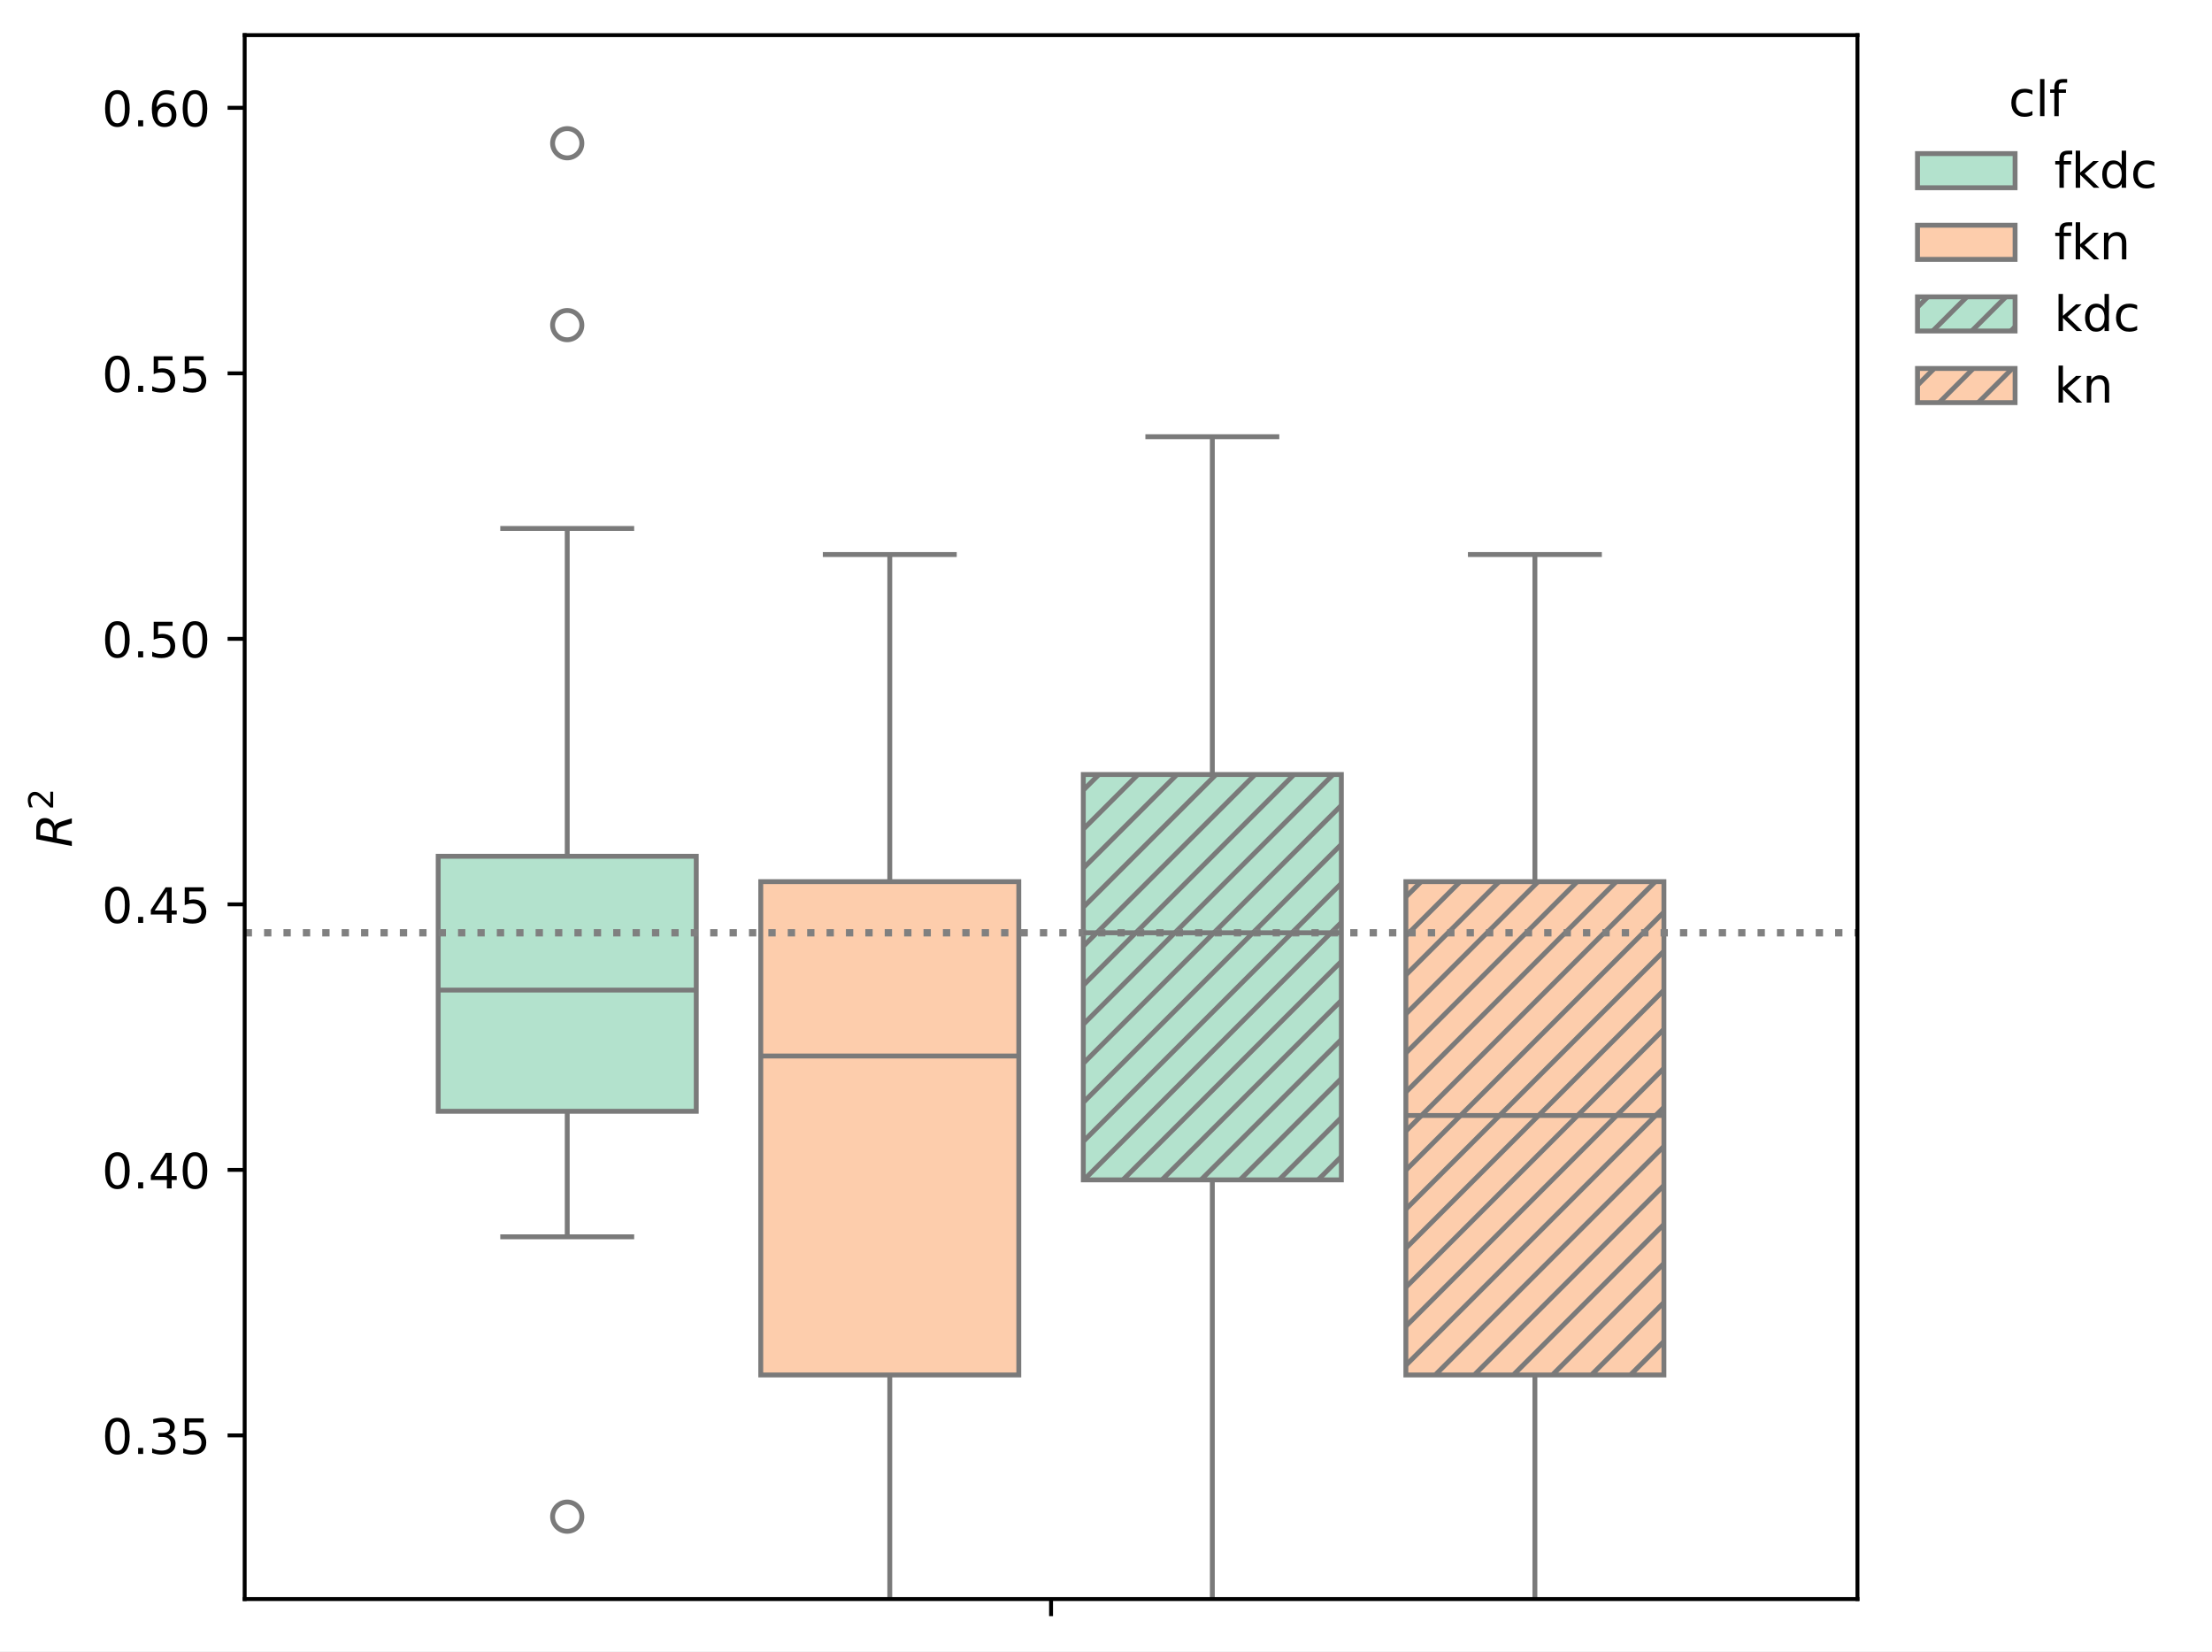
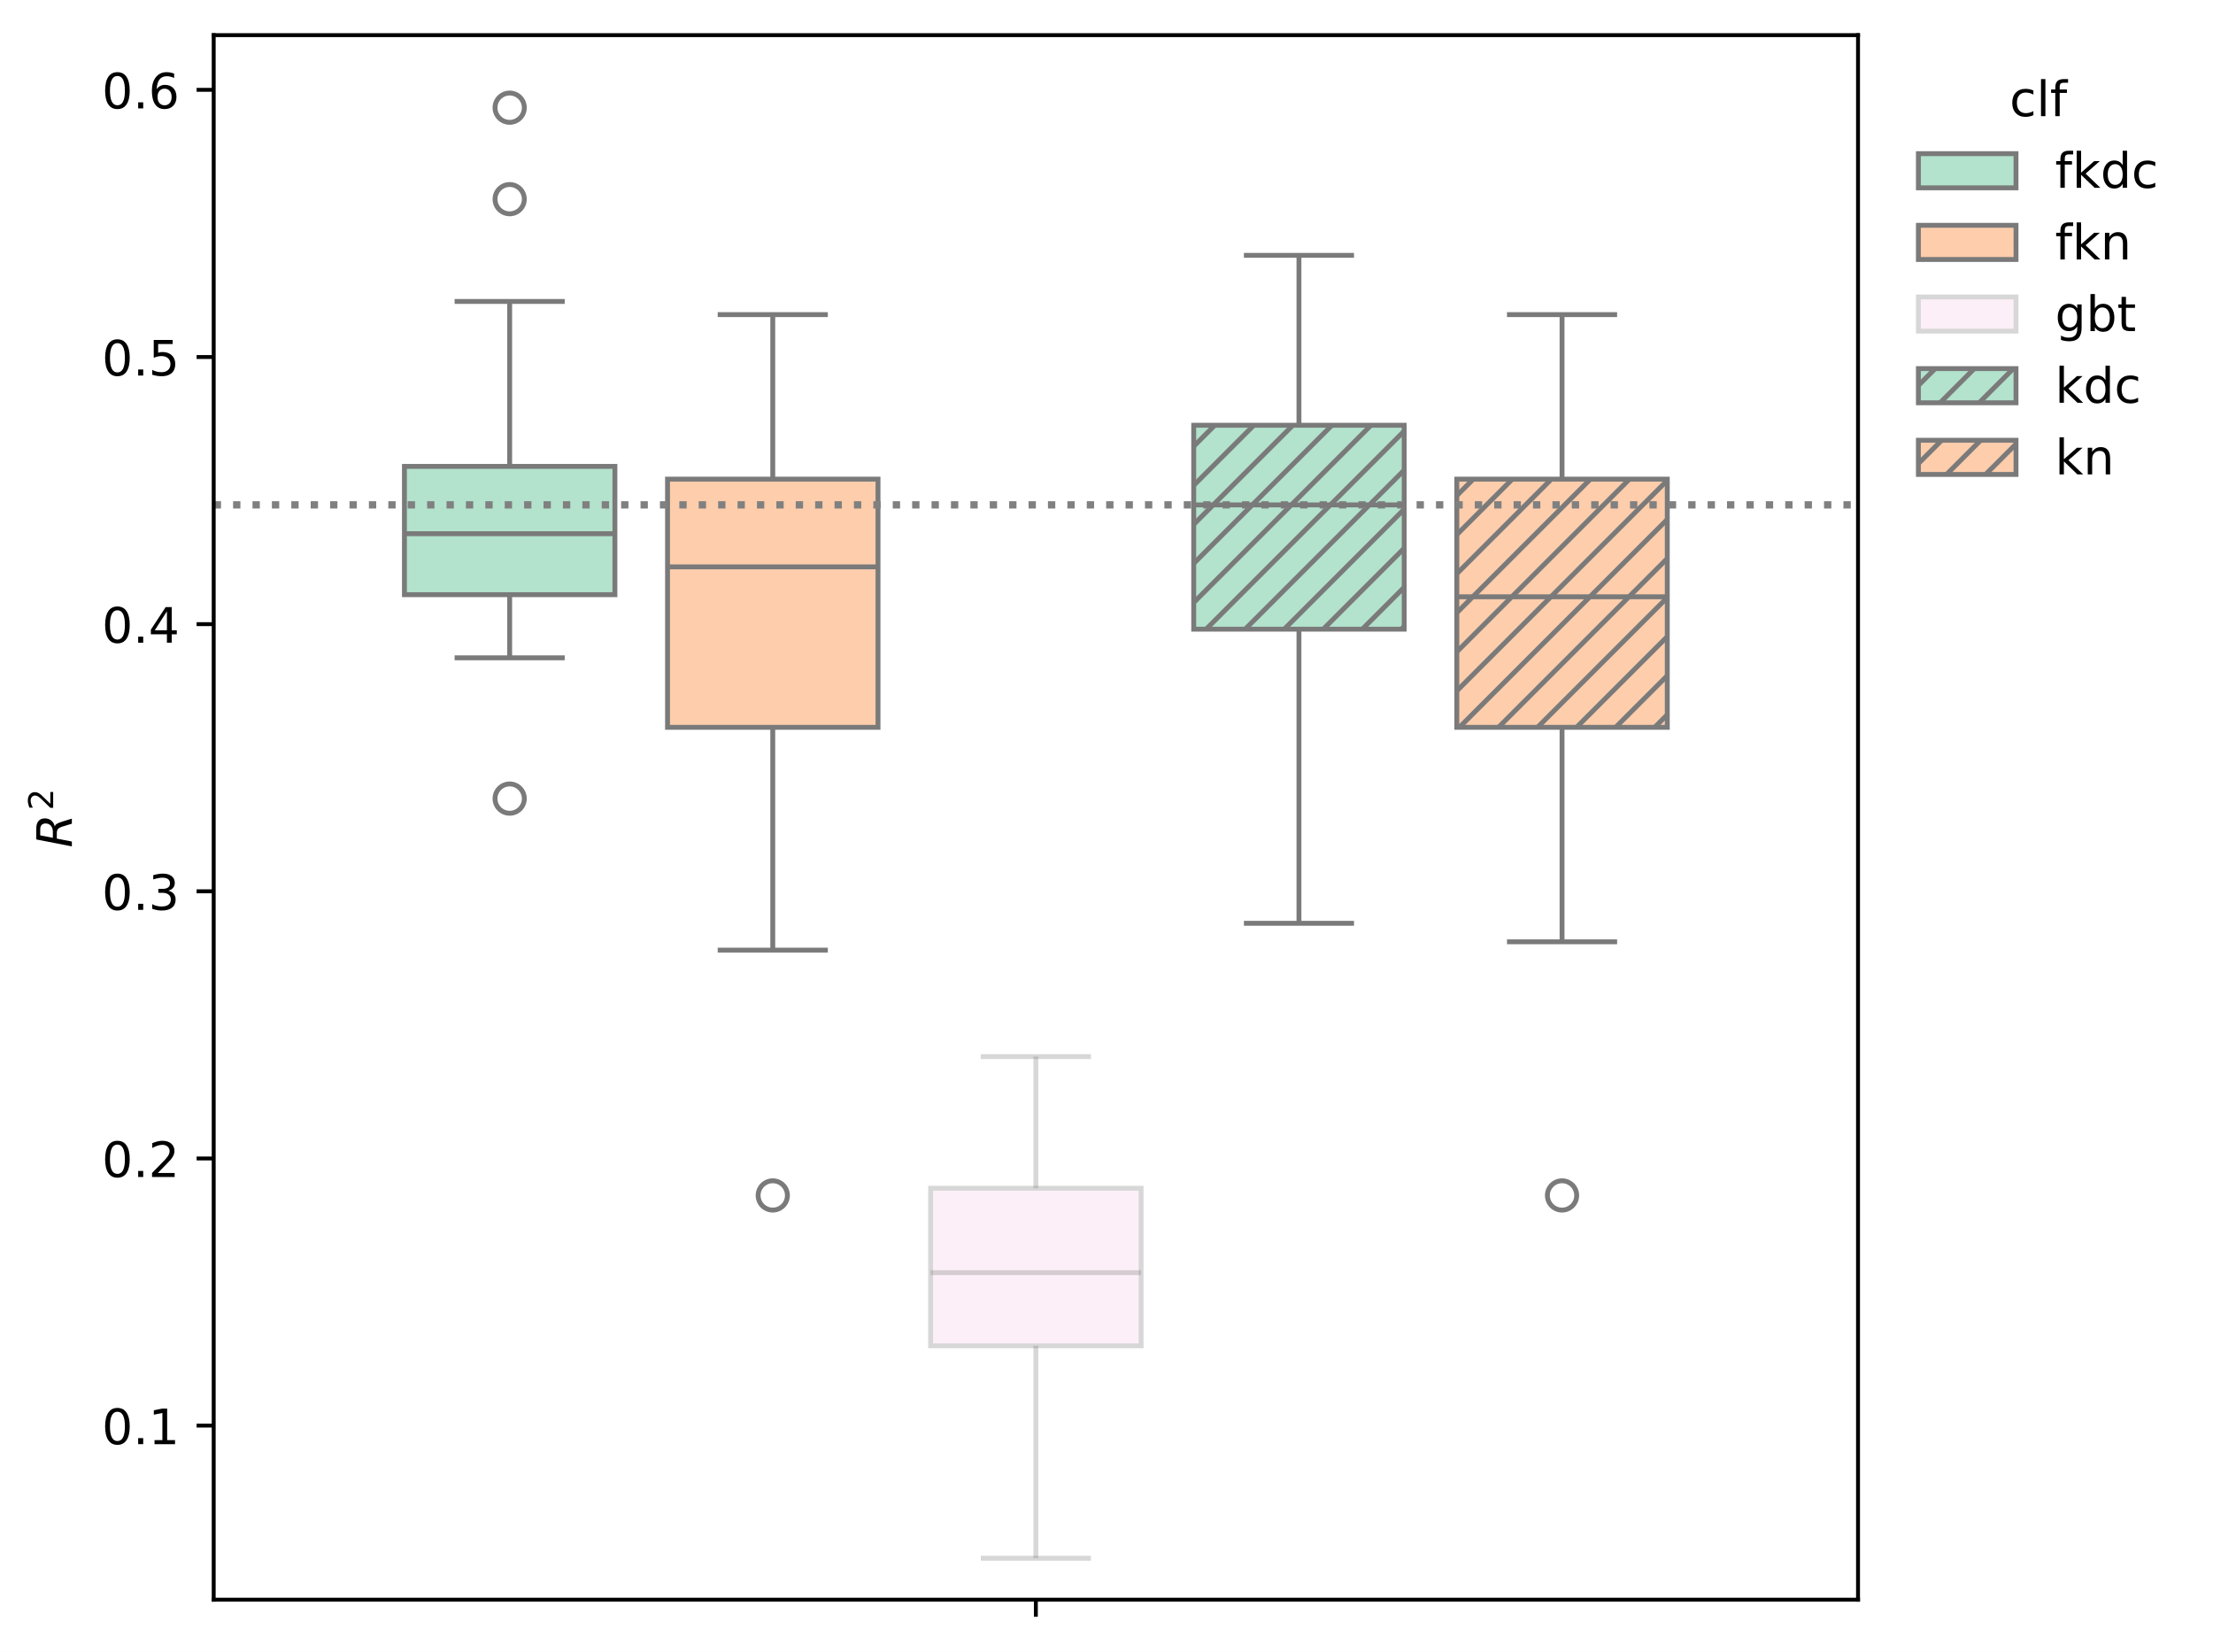
- <svg xmlns="http://www.w3.org/2000/svg" xmlns:xlink="http://www.w3.org/1999/xlink" width="453.334pt" height="338.4pt" viewBox="0 0 453.334 338.4" version="1.1">
+ <svg xmlns="http://www.w3.org/2000/svg" xmlns:xlink="http://www.w3.org/1999/xlink" width="453.398pt" height="338.4pt" viewBox="0 0 453.398 338.4" version="1.1">
  <defs>
    <style type="text/css">*{stroke-linejoin: round; stroke-linecap: butt}</style>
  </defs>
  <g id="figure_1">
    <g id="patch_1">
-       <path d="M 0 338.4  L 453.334 338.4  L 453.334 0  L 0 0  z " style="fill: #ffffff" />
+       <path d="M 0 338.4  L 453.398 338.4  L 453.398 0  L 0 0  z " style="fill: #ffffff" />
    </g>
    <g id="axes_1">
      <g id="patch_2">
-         <path d="M 50.144 327.7  L 380.671 327.7  L 380.671 7.2  L 50.144 7.2  z " style="fill: #ffffff" />
+         <path d="M 43.781 327.7  L 380.671 327.7  L 380.671 7.2  L 43.781 7.2  z " style="fill: #ffffff" />
      </g>
      <g id="patch_3">
-         <path d="M 215.407 675.057  L 215.407 675.057  L 215.407 675.057  L 215.407 675.057  z " clip-path="url(#p72f1cc561e)" style="fill: #b3e2cd; stroke: #7a7a7a; stroke-linejoin: miter" />
+         <path d="M 212.226 346.767  L 212.226 346.767  L 212.226 346.767  L 212.226 346.767  z " clip-path="url(#pb12004e272)" style="fill: #b3e2cd; stroke: #7a7a7a; stroke-linejoin: miter" />
      </g>
      <g id="patch_4">
-         <path d="M 215.407 675.057  L 215.407 675.057  L 215.407 675.057  L 215.407 675.057  z " clip-path="url(#p72f1cc561e)" style="fill: #fdcdac; stroke: #7a7a7a; stroke-linejoin: miter" />
+         <path d="M 212.226 346.767  L 212.226 346.767  L 212.226 346.767  L 212.226 346.767  z " clip-path="url(#pb12004e272)" style="fill: #fdcdac; stroke: #7a7a7a; stroke-linejoin: miter" />
      </g>
      <g id="patch_5">
-         <path d="M 215.407 675.057  L 215.407 675.057  L 215.407 675.057  L 215.407 675.057  z " clip-path="url(#p72f1cc561e)" style="fill: #b3e2cd; stroke: #7a7a7a; stroke-linejoin: miter" />
+         <path d="M 212.226 346.767  L 212.226 346.767  L 212.226 346.767  L 212.226 346.767  z " clip-path="url(#pb12004e272)" style="fill: #f4cae4; stroke: #7a7a7a; stroke-linejoin: miter" />
      </g>
      <g id="patch_6">
-         <path d="M 215.407 675.057  L 215.407 675.057  L 215.407 675.057  L 215.407 675.057  z " clip-path="url(#p72f1cc561e)" style="fill: #fdcdac; stroke: #7a7a7a; stroke-linejoin: miter" />
+         <path d="M 212.226 346.767  L 212.226 346.767  L 212.226 346.767  L 212.226 346.767  z " clip-path="url(#pb12004e272)" style="fill: #b3e2cd; stroke: #7a7a7a; stroke-linejoin: miter" />
+       </g>
+       <g id="patch_7">
+         <path d="M 212.226 346.767  L 212.226 346.767  L 212.226 346.767  L 212.226 346.767  z " clip-path="url(#pb12004e272)" style="fill: #fdcdac; stroke: #7a7a7a; stroke-linejoin: miter" />
      </g>
      <g id="matplotlib.axis_1">
        <g id="xtick_1">
          <g id="line2d_1">
            <defs>
              <path id="m38f3b05bbe" d="M 0 0  L 0 3.5  " style="stroke: #000000; stroke-width: 0.8" />
            </defs>
            <g>
-               <use xlink:href="#m38f3b05bbe" x="215.407" y="327.7" style="stroke: #000000; stroke-width: 0.8" />
+               <use xlink:href="#m38f3b05bbe" x="212.226" y="327.7" style="stroke: #000000; stroke-width: 0.8" />
            </g>
          </g>
        </g>
      </g>
      <g id="matplotlib.axis_2">
        <g id="ytick_1">
          <g id="line2d_2">
            <defs>
              <path id="mbd2f377c6c" d="M 0 0  L -3.5 0  " style="stroke: #000000; stroke-width: 0.8" />
            </defs>
            <g>
-               <use xlink:href="#mbd2f377c6c" x="50.144" y="294.162" style="stroke: #000000; stroke-width: 0.8" />
+               <use xlink:href="#mbd2f377c6c" x="43.781" y="292.04" style="stroke: #000000; stroke-width: 0.8" />
            </g>
          </g>
          <g id="text_1">
-             <g transform="translate(20.87813 297.9612) scale(0.1 -0.1)">
+             <g transform="translate(20.87813 295.8397) scale(0.1 -0.1)">
              <defs>
                <path id="DejaVuSans-30" d="M 2034 4250  Q 1547 4250 1301 3770  Q 1056 3291 1056 2328  Q 1056 1369 1301 889  Q 1547 409 2034 409  Q 2525 409 2770 889  Q 3016 1369 3016 2328  Q 3016 3291 2770 3770  Q 2525 4250 2034 4250  z M 2034 4750  Q 2819 4750 3233 4129  Q 3647 3509 3647 2328  Q 3647 1150 3233 529  Q 2819 -91 2034 -91  Q 1250 -91 836 529  Q 422 1150 422 2328  Q 422 3509 836 4129  Q 1250 4750 2034 4750  z " transform="scale(0.015625)" />
                <path id="DejaVuSans-2e" d="M 684 794  L 1344 794  L 1344 0  L 684 0  L 684 794  z " transform="scale(0.015625)" />
-                 <path id="DejaVuSans-33" d="M 2597 2516  Q 3050 2419 3304 2112  Q 3559 1806 3559 1356  Q 3559 666 3084 287  Q 2609 -91 1734 -91  Q 1441 -91 1130 -33  Q 819 25 488 141  L 488 750  Q 750 597 1062 519  Q 1375 441 1716 441  Q 2309 441 2620 675  Q 2931 909 2931 1356  Q 2931 1769 2642 2001  Q 2353 2234 1838 2234  L 1294 2234  L 1294 2753  L 1863 2753  Q 2328 2753 2575 2939  Q 2822 3125 2822 3475  Q 2822 3834 2567 4026  Q 2313 4219 1838 4219  Q 1578 4219 1281 4162  Q 984 4106 628 3988  L 628 4550  Q 988 4650 1302 4700  Q 1616 4750 1894 4750  Q 2613 4750 3031 4423  Q 3450 4097 3450 3541  Q 3450 3153 3228 2886  Q 3006 2619 2597 2516  z " transform="scale(0.015625)" />
-                 <path id="DejaVuSans-35" d="M 691 4666  L 3169 4666  L 3169 4134  L 1269 4134  L 1269 2991  Q 1406 3038 1543 3061  Q 1681 3084 1819 3084  Q 2600 3084 3056 2656  Q 3513 2228 3513 1497  Q 3513 744 3044 326  Q 2575 -91 1722 -91  Q 1428 -91 1123 -41  Q 819 9 494 109  L 494 744  Q 775 591 1075 516  Q 1375 441 1709 441  Q 2250 441 2565 725  Q 2881 1009 2881 1497  Q 2881 1984 2565 2268  Q 2250 2553 1709 2553  Q 1456 2553 1204 2497  Q 953 2441 691 2322  L 691 4666  z " transform="scale(0.015625)" />
-               </defs>
-               <use xlink:href="#DejaVuSans-30" />
-               <use xlink:href="#DejaVuSans-2e" transform="translate(63.62305 0)" />
-               <use xlink:href="#DejaVuSans-33" transform="translate(95.41016 0)" />
-               <use xlink:href="#DejaVuSans-35" transform="translate(159.0332 0)" />
+                 <path id="DejaVuSans-31" d="M 794 531  L 1825 531  L 1825 4091  L 703 3866  L 703 4441  L 1819 4666  L 2450 4666  L 2450 531  L 3481 531  L 3481 0  L 794 0  L 794 531  z " transform="scale(0.015625)" />
+               </defs>
+               <use xlink:href="#DejaVuSans-30" />
+               <use xlink:href="#DejaVuSans-2e" transform="translate(63.62305 0)" />
+               <use xlink:href="#DejaVuSans-31" transform="translate(95.41016 0)" />
            </g>
          </g>
        </g>
        <g id="ytick_2">
          <g id="line2d_3">
            <g>
-               <use xlink:href="#mbd2f377c6c" x="50.144" y="239.748" style="stroke: #000000; stroke-width: 0.8" />
+               <use xlink:href="#mbd2f377c6c" x="43.781" y="237.314" style="stroke: #000000; stroke-width: 0.8" />
            </g>
          </g>
          <g id="text_2">
-             <g transform="translate(20.87813 243.5476) scale(0.1 -0.1)">
-               <defs>
-                 <path id="DejaVuSans-34" d="M 2419 4116  L 825 1625  L 2419 1625  L 2419 4116  z M 2253 4666  L 3047 4666  L 3047 1625  L 3713 1625  L 3713 1100  L 3047 1100  L 3047 0  L 2419 0  L 2419 1100  L 313 1100  L 313 1709  L 2253 4666  z " transform="scale(0.015625)" />
-               </defs>
-               <use xlink:href="#DejaVuSans-30" />
-               <use xlink:href="#DejaVuSans-2e" transform="translate(63.62305 0)" />
-               <use xlink:href="#DejaVuSans-34" transform="translate(95.41016 0)" />
-               <use xlink:href="#DejaVuSans-30" transform="translate(159.0332 0)" />
+             <g transform="translate(20.87813 241.1128) scale(0.1 -0.1)">
+               <defs>
+                 <path id="DejaVuSans-32" d="M 1228 531  L 3431 531  L 3431 0  L 469 0  L 469 531  Q 828 903 1448 1529  Q 2069 2156 2228 2338  Q 2531 2678 2651 2914  Q 2772 3150 2772 3378  Q 2772 3750 2511 3984  Q 2250 4219 1831 4219  Q 1534 4219 1204 4116  Q 875 4013 500 3803  L 500 4441  Q 881 4594 1212 4672  Q 1544 4750 1819 4750  Q 2544 4750 2975 4387  Q 3406 4025 3406 3419  Q 3406 3131 3298 2873  Q 3191 2616 2906 2266  Q 2828 2175 2409 1742  Q 1991 1309 1228 531  z " transform="scale(0.015625)" />
+               </defs>
+               <use xlink:href="#DejaVuSans-30" />
+               <use xlink:href="#DejaVuSans-2e" transform="translate(63.62305 0)" />
+               <use xlink:href="#DejaVuSans-32" transform="translate(95.41016 0)" />
            </g>
          </g>
        </g>
        <g id="ytick_3">
          <g id="line2d_4">
            <g>
-               <use xlink:href="#mbd2f377c6c" x="50.144" y="185.335" style="stroke: #000000; stroke-width: 0.8" />
+               <use xlink:href="#mbd2f377c6c" x="43.781" y="182.587" style="stroke: #000000; stroke-width: 0.8" />
            </g>
          </g>
          <g id="text_3">
-             <g transform="translate(20.87813 189.1341) scale(0.1 -0.1)">
-               <use xlink:href="#DejaVuSans-30" />
-               <use xlink:href="#DejaVuSans-2e" transform="translate(63.62305 0)" />
-               <use xlink:href="#DejaVuSans-34" transform="translate(95.41016 0)" />
-               <use xlink:href="#DejaVuSans-35" transform="translate(159.0332 0)" />
+             <g transform="translate(20.87813 186.3859) scale(0.1 -0.1)">
+               <defs>
+                 <path id="DejaVuSans-33" d="M 2597 2516  Q 3050 2419 3304 2112  Q 3559 1806 3559 1356  Q 3559 666 3084 287  Q 2609 -91 1734 -91  Q 1441 -91 1130 -33  Q 819 25 488 141  L 488 750  Q 750 597 1062 519  Q 1375 441 1716 441  Q 2309 441 2620 675  Q 2931 909 2931 1356  Q 2931 1769 2642 2001  Q 2353 2234 1838 2234  L 1294 2234  L 1294 2753  L 1863 2753  Q 2328 2753 2575 2939  Q 2822 3125 2822 3475  Q 2822 3834 2567 4026  Q 2313 4219 1838 4219  Q 1578 4219 1281 4162  Q 984 4106 628 3988  L 628 4550  Q 988 4650 1302 4700  Q 1616 4750 1894 4750  Q 2613 4750 3031 4423  Q 3450 4097 3450 3541  Q 3450 3153 3228 2886  Q 3006 2619 2597 2516  z " transform="scale(0.015625)" />
+               </defs>
+               <use xlink:href="#DejaVuSans-30" />
+               <use xlink:href="#DejaVuSans-2e" transform="translate(63.62305 0)" />
+               <use xlink:href="#DejaVuSans-33" transform="translate(95.41016 0)" />
            </g>
          </g>
        </g>
        <g id="ytick_4">
          <g id="line2d_5">
            <g>
-               <use xlink:href="#mbd2f377c6c" x="50.144" y="130.921" style="stroke: #000000; stroke-width: 0.8" />
+               <use xlink:href="#mbd2f377c6c" x="43.781" y="127.86" style="stroke: #000000; stroke-width: 0.8" />
            </g>
          </g>
          <g id="text_4">
-             <g transform="translate(20.87813 134.7205) scale(0.1 -0.1)">
-               <use xlink:href="#DejaVuSans-30" />
-               <use xlink:href="#DejaVuSans-2e" transform="translate(63.62305 0)" />
-               <use xlink:href="#DejaVuSans-35" transform="translate(95.41016 0)" />
-               <use xlink:href="#DejaVuSans-30" transform="translate(159.0332 0)" />
+             <g transform="translate(20.87813 131.659) scale(0.1 -0.1)">
+               <defs>
+                 <path id="DejaVuSans-34" d="M 2419 4116  L 825 1625  L 2419 1625  L 2419 4116  z M 2253 4666  L 3047 4666  L 3047 1625  L 3713 1625  L 3713 1100  L 3047 1100  L 3047 0  L 2419 0  L 2419 1100  L 313 1100  L 313 1709  L 2253 4666  z " transform="scale(0.015625)" />
+               </defs>
+               <use xlink:href="#DejaVuSans-30" />
+               <use xlink:href="#DejaVuSans-2e" transform="translate(63.62305 0)" />
+               <use xlink:href="#DejaVuSans-34" transform="translate(95.41016 0)" />
            </g>
          </g>
        </g>
        <g id="ytick_5">
          <g id="line2d_6">
            <g>
-               <use xlink:href="#mbd2f377c6c" x="50.144" y="76.508" style="stroke: #000000; stroke-width: 0.8" />
+               <use xlink:href="#mbd2f377c6c" x="43.781" y="73.133" style="stroke: #000000; stroke-width: 0.8" />
            </g>
          </g>
          <g id="text_5">
-             <g transform="translate(20.87813 80.30688) scale(0.1 -0.1)">
+             <g transform="translate(20.87813 76.93203) scale(0.1 -0.1)">
+               <defs>
+                 <path id="DejaVuSans-35" d="M 691 4666  L 3169 4666  L 3169 4134  L 1269 4134  L 1269 2991  Q 1406 3038 1543 3061  Q 1681 3084 1819 3084  Q 2600 3084 3056 2656  Q 3513 2228 3513 1497  Q 3513 744 3044 326  Q 2575 -91 1722 -91  Q 1428 -91 1123 -41  Q 819 9 494 109  L 494 744  Q 775 591 1075 516  Q 1375 441 1709 441  Q 2250 441 2565 725  Q 2881 1009 2881 1497  Q 2881 1984 2565 2268  Q 2250 2553 1709 2553  Q 1456 2553 1204 2497  Q 953 2441 691 2322  L 691 4666  z " transform="scale(0.015625)" />
+               </defs>
              <use xlink:href="#DejaVuSans-30" />
              <use xlink:href="#DejaVuSans-2e" transform="translate(63.62305 0)" />
              <use xlink:href="#DejaVuSans-35" transform="translate(95.41016 0)" />
-               <use xlink:href="#DejaVuSans-35" transform="translate(159.0332 0)" />
            </g>
          </g>
        </g>
        <g id="ytick_6">
          <g id="line2d_7">
            <g>
-               <use xlink:href="#mbd2f377c6c" x="50.144" y="22.094" style="stroke: #000000; stroke-width: 0.8" />
+               <use xlink:href="#mbd2f377c6c" x="43.781" y="18.406" style="stroke: #000000; stroke-width: 0.8" />
            </g>
          </g>
          <g id="text_6">
-             <g transform="translate(20.87813 25.89329) scale(0.1 -0.1)">
+             <g transform="translate(20.87813 22.20511) scale(0.1 -0.1)">
              <defs>
                <path id="DejaVuSans-36" d="M 2113 2584  Q 1688 2584 1439 2293  Q 1191 2003 1191 1497  Q 1191 994 1439 701  Q 1688 409 2113 409  Q 2538 409 2786 701  Q 3034 994 3034 1497  Q 3034 2003 2786 2293  Q 2538 2584 2113 2584  z M 3366 4563  L 3366 3988  Q 3128 4100 2886 4159  Q 2644 4219 2406 4219  Q 1781 4219 1451 3797  Q 1122 3375 1075 2522  Q 1259 2794 1537 2939  Q 1816 3084 2150 3084  Q 2853 3084 3261 2657  Q 3669 2231 3669 1497  Q 3669 778 3244 343  Q 2819 -91 2113 -91  Q 1303 -91 875 529  Q 447 1150 447 2328  Q 447 3434 972 4092  Q 1497 4750 2381 4750  Q 2619 4750 2861 4703  Q 3103 4656 3366 4563  z " transform="scale(0.015625)" />
              </defs>
              <use xlink:href="#DejaVuSans-30" />
              <use xlink:href="#DejaVuSans-2e" transform="translate(63.62305 0)" />
              <use xlink:href="#DejaVuSans-36" transform="translate(95.41016 0)" />
-               <use xlink:href="#DejaVuSans-30" transform="translate(159.0332 0)" />
            </g>
          </g>
        </g>
        <g id="text_7">
          <g transform="translate(14.79844 173.65) rotate(-90) scale(0.1 -0.1)">
            <defs>
              <path id="DejaVuSans-Oblique-52" d="M 1613 4147  L 1294 2491  L 2106 2491  Q 2584 2491 2879 2755  Q 3175 3019 3175 3444  Q 3175 3784 2976 3965  Q 2778 4147 2406 4147  L 1613 4147  z M 2772 2241  Q 2972 2194 3105 2009  Q 3238 1825 3413 1275  L 3809 0  L 3144 0  L 2778 1197  Q 2638 1659 2453 1815  Q 2269 1972 1888 1972  L 1191 1972  L 806 0  L 172 0  L 1081 4666  L 2503 4666  Q 3150 4666 3495 4373  Q 3841 4081 3841 3531  Q 3841 3044 3547 2687  Q 3253 2331 2772 2241  z " transform="scale(0.015625)" />
-               <path id="DejaVuSans-32" d="M 1228 531  L 3431 531  L 3431 0  L 469 0  L 469 531  Q 828 903 1448 1529  Q 2069 2156 2228 2338  Q 2531 2678 2651 2914  Q 2772 3150 2772 3378  Q 2772 3750 2511 3984  Q 2250 4219 1831 4219  Q 1534 4219 1204 4116  Q 875 4013 500 3803  L 500 4441  Q 881 4594 1212 4672  Q 1544 4750 1819 4750  Q 2544 4750 2975 4387  Q 3406 4025 3406 3419  Q 3406 3131 3298 2873  Q 3191 2616 2906 2266  Q 2828 2175 2409 1742  Q 1991 1309 1228 531  z " transform="scale(0.015625)" />
            </defs>
            <use xlink:href="#DejaVuSans-Oblique-52" transform="translate(0 0.765625)" />
            <use xlink:href="#DejaVuSans-32" transform="translate(76.49919 39.04688) scale(0.7)" />
          </g>
        </g>
      </g>
-       <g id="patch_7">
-         <path d="M 89.807 227.741  L 142.691 227.741  L 142.691 175.479  L 89.807 175.479  L 89.807 227.741  z " clip-path="url(#p72f1cc561e)" style="fill: #b3e2cd; stroke: #7a7a7a; stroke-linejoin: miter" />
+       <g id="patch_8">
+         <path d="M 82.86 121.822  L 125.982 121.822  L 125.982 95.54  L 82.86 95.54  L 82.86 121.822  z " clip-path="url(#pb12004e272)" style="fill: #b3e2cd; stroke: #7a7a7a; stroke-linejoin: miter" />
      </g>
      <g id="line2d_8">
-         <path d="M 116.249 227.741  L 116.249 253.458  " clip-path="url(#p72f1cc561e)" style="fill: none; stroke: #7a7a7a" />
+         <path d="M 104.421 121.822  L 104.421 134.754  " clip-path="url(#pb12004e272)" style="fill: none; stroke: #7a7a7a" />
      </g>
      <g id="line2d_9">
-         <path d="M 116.249 175.479  L 116.249 108.298  " clip-path="url(#p72f1cc561e)" style="fill: none; stroke: #7a7a7a" />
+         <path d="M 104.421 95.54  L 104.421 61.756  " clip-path="url(#pb12004e272)" style="fill: none; stroke: #7a7a7a" />
      </g>
      <g id="line2d_10">
-         <path d="M 103.028 253.458  L 129.47 253.458  " clip-path="url(#p72f1cc561e)" style="fill: none; stroke: #7a7a7a; stroke-linecap: square" />
+         <path d="M 93.641 134.754  L 115.202 134.754  " clip-path="url(#pb12004e272)" style="fill: none; stroke: #7a7a7a; stroke-linecap: square" />
      </g>
      <g id="line2d_11">
-         <path d="M 103.028 108.298  L 129.47 108.298  " clip-path="url(#p72f1cc561e)" style="fill: none; stroke: #7a7a7a; stroke-linecap: square" />
+         <path d="M 93.641 61.756  L 115.202 61.756  " clip-path="url(#pb12004e272)" style="fill: none; stroke: #7a7a7a; stroke-linecap: square" />
      </g>
      <g id="line2d_12">
        <defs>
          <path id="mf2d42e0765" d="M 0 3  C 0.796 3 1.559 2.684 2.121 2.121  C 2.684 1.559 3 0.796 3 0  C 3 -0.796 2.684 -1.559 2.121 -2.121  C 1.559 -2.684 0.796 -3 0 -3  C -0.796 -3 -1.559 -2.684 -2.121 -2.121  C -2.684 -1.559 -3 -0.796 -3 0  C -3 0.796 -2.684 1.559 -2.121 2.121  C -1.559 2.684 -0.796 3 0 3  z " style="stroke: #7a7a7a" />
        </defs>
-         <g clip-path="url(#p72f1cc561e)">
-           <use xlink:href="#mf2d42e0765" x="116.249" y="310.813" style="fill-opacity: 0; stroke: #7a7a7a" />
-           <use xlink:href="#mf2d42e0765" x="116.249" y="29.355" style="fill-opacity: 0; stroke: #7a7a7a" />
-           <use xlink:href="#mf2d42e0765" x="116.249" y="66.627" style="fill-opacity: 0; stroke: #7a7a7a" />
-         </g>
-       </g>
-       <g id="patch_8">
-         <path d="M 155.912 281.775  L 208.797 281.775  L 208.797 180.68  L 155.912 180.68  L 155.912 281.775  z " clip-path="url(#p72f1cc561e)" style="fill: #fdcdac; stroke: #7a7a7a; stroke-linejoin: miter" />
+         <g clip-path="url(#pb12004e272)">
+           <use xlink:href="#mf2d42e0765" x="104.421" y="163.596" style="fill-opacity: 0; stroke: #7a7a7a" />
+           <use xlink:href="#mf2d42e0765" x="104.421" y="22.058" style="fill-opacity: 0; stroke: #7a7a7a" />
+           <use xlink:href="#mf2d42e0765" x="104.421" y="40.8" style="fill-opacity: 0; stroke: #7a7a7a" />
+         </g>
+       </g>
+       <g id="patch_9">
+         <path d="M 136.763 148.994  L 179.885 148.994  L 179.885 98.155  L 136.763 98.155  L 136.763 148.994  z " clip-path="url(#pb12004e272)" style="fill: #fdcdac; stroke: #7a7a7a; stroke-linejoin: miter" />
      </g>
      <g id="line2d_13">
-         <path d="M 182.355 281.775  L 182.355 339.4  " clip-path="url(#p72f1cc561e)" style="fill: none; stroke: #7a7a7a" />
+         <path d="M 158.324 148.994  L 158.324 194.636  " clip-path="url(#pb12004e272)" style="fill: none; stroke: #7a7a7a" />
      </g>
      <g id="line2d_14">
-         <path d="M 182.355 180.68  L 182.355 113.646  " clip-path="url(#p72f1cc561e)" style="fill: none; stroke: #7a7a7a" />
+         <path d="M 158.324 98.155  L 158.324 64.446  " clip-path="url(#pb12004e272)" style="fill: none; stroke: #7a7a7a" />
      </g>
      <g id="line2d_15">
-         <path clip-path="url(#p72f1cc561e)" style="fill: none; stroke: #7a7a7a; stroke-linecap: square" />
+         <path d="M 147.543 194.636  L 169.104 194.636  " clip-path="url(#pb12004e272)" style="fill: none; stroke: #7a7a7a; stroke-linecap: square" />
      </g>
      <g id="line2d_16">
-         <path d="M 169.134 113.646  L 195.576 113.646  " clip-path="url(#p72f1cc561e)" style="fill: none; stroke: #7a7a7a; stroke-linecap: square" />
+         <path d="M 147.543 64.446  L 169.104 64.446  " clip-path="url(#pb12004e272)" style="fill: none; stroke: #7a7a7a; stroke-linecap: square" />
      </g>
      <g id="line2d_17">
-         <g clip-path="url(#p72f1cc561e)">
-           <use xlink:href="#mf2d42e0765" x="182.355" y="472.465" style="fill-opacity: 0; stroke: #7a7a7a" />
-         </g>
-       </g>
-       <g id="patch_9">
-         <path d="M 222.018 241.794  L 274.902 241.794  L 274.902 158.724  L 222.018 158.724  L 222.018 241.794  z " clip-path="url(#p72f1cc561e)" style="fill: url(#h5c36d2b54f); stroke: #7a7a7a; stroke-linejoin: miter" />
+         <g clip-path="url(#pb12004e272)">
+           <use xlink:href="#mf2d42e0765" x="158.324" y="244.888" style="fill-opacity: 0; stroke: #7a7a7a" />
+         </g>
+       </g>
+       <g id="patch_10">
+         <path d="M 190.665 275.688  L 233.787 275.688  L 233.787 243.416  L 190.665 243.416  L 190.665 275.688  z " clip-path="url(#pb12004e272)" style="fill: #f4cae4; opacity: 0.3; stroke: #7a7a7a; stroke-linejoin: miter" />
      </g>
      <g id="line2d_18">
-         <path d="M 248.46 241.794  L 248.46 339.4  " clip-path="url(#p72f1cc561e)" style="fill: none; stroke: #7a7a7a" />
+         <path d="M 212.226 275.688  L 212.226 319.208  " clip-path="url(#pb12004e272)" style="fill: none; stroke: #7a7a7a; stroke-opacity: 0.3" />
      </g>
      <g id="line2d_19">
-         <path d="M 248.46 158.724  L 248.46 89.501  " clip-path="url(#p72f1cc561e)" style="fill: none; stroke: #7a7a7a" />
+         <path d="M 212.226 243.416  L 212.226 216.45  " clip-path="url(#pb12004e272)" style="fill: none; stroke: #7a7a7a; stroke-opacity: 0.3" />
      </g>
      <g id="line2d_20">
-         <path clip-path="url(#p72f1cc561e)" style="fill: none; stroke: #7a7a7a; stroke-linecap: square" />
+         <path d="M 201.446 319.208  L 223.007 319.208  " clip-path="url(#pb12004e272)" style="fill: none; stroke: #7a7a7a; stroke-opacity: 0.3; stroke-linecap: square" />
      </g>
      <g id="line2d_21">
-         <path d="M 235.239 89.501  L 261.681 89.501  " clip-path="url(#p72f1cc561e)" style="fill: none; stroke: #7a7a7a; stroke-linecap: square" />
+         <path d="M 201.446 216.45  L 223.007 216.45  " clip-path="url(#pb12004e272)" style="fill: none; stroke: #7a7a7a; stroke-opacity: 0.3; stroke-linecap: square" />
      </g>
      <g id="line2d_22" />
-       <g id="patch_10">
-         <path d="M 288.123 281.775  L 341.008 281.775  L 341.008 180.68  L 288.123 180.68  L 288.123 281.775  z " clip-path="url(#p72f1cc561e)" style="fill: url(#h0577782f04); stroke: #7a7a7a; stroke-linejoin: miter" />
+       <g id="patch_11">
+         <path d="M 244.568 128.888  L 287.689 128.888  L 287.689 87.114  L 244.568 87.114  L 244.568 128.888  z " clip-path="url(#pb12004e272)" style="fill: url(#h5c36d2b54f); stroke: #7a7a7a; stroke-linejoin: miter" />
      </g>
      <g id="line2d_23">
-         <path d="M 314.566 281.775  L 314.566 339.4  " clip-path="url(#p72f1cc561e)" style="fill: none; stroke: #7a7a7a" />
+         <path d="M 266.128 128.888  L 266.128 189.143  " clip-path="url(#pb12004e272)" style="fill: none; stroke: #7a7a7a" />
      </g>
      <g id="line2d_24">
-         <path d="M 314.566 180.68  L 314.566 113.646  " clip-path="url(#p72f1cc561e)" style="fill: none; stroke: #7a7a7a" />
+         <path d="M 266.128 87.114  L 266.128 52.303  " clip-path="url(#pb12004e272)" style="fill: none; stroke: #7a7a7a" />
      </g>
      <g id="line2d_25">
-         <path clip-path="url(#p72f1cc561e)" style="fill: none; stroke: #7a7a7a; stroke-linecap: square" />
+         <path d="M 255.348 189.143  L 276.909 189.143  " clip-path="url(#pb12004e272)" style="fill: none; stroke: #7a7a7a; stroke-linecap: square" />
      </g>
      <g id="line2d_26">
-         <path d="M 301.344 113.646  L 327.787 113.646  " clip-path="url(#p72f1cc561e)" style="fill: none; stroke: #7a7a7a; stroke-linecap: square" />
-       </g>
-       <g id="line2d_27">
-         <g clip-path="url(#p72f1cc561e)">
-           <use xlink:href="#mf2d42e0765" x="314.566" y="472.465" style="fill-opacity: 0; stroke: #7a7a7a" />
-         </g>
+         <path d="M 255.348 52.303  L 276.909 52.303  " clip-path="url(#pb12004e272)" style="fill: none; stroke: #7a7a7a; stroke-linecap: square" />
+       </g>
+       <g id="line2d_27" />
+       <g id="patch_12">
+         <path d="M 298.47 148.994  L 341.592 148.994  L 341.592 98.155  L 298.47 98.155  L 298.47 148.994  z " clip-path="url(#pb12004e272)" style="fill: url(#h0577782f04); stroke: #7a7a7a; stroke-linejoin: miter" />
      </g>
      <g id="line2d_28">
-         <path d="M 50.144 191.158  L 380.671 191.158  " clip-path="url(#p72f1cc561e)" style="fill: none; stroke-dasharray: 1.5,2.475; stroke-dashoffset: 0; stroke: #808080; stroke-width: 1.5" />
+         <path d="M 320.031 148.994  L 320.031 192.929  " clip-path="url(#pb12004e272)" style="fill: none; stroke: #7a7a7a" />
      </g>
      <g id="line2d_29">
-         <path d="M 89.807 202.901  L 142.691 202.901  " clip-path="url(#p72f1cc561e)" style="fill: none; stroke: #7a7a7a" />
+         <path d="M 320.031 98.155  L 320.031 64.446  " clip-path="url(#pb12004e272)" style="fill: none; stroke: #7a7a7a" />
      </g>
      <g id="line2d_30">
-         <path d="M 155.912 216.412  L 208.797 216.412  " clip-path="url(#p72f1cc561e)" style="fill: none; stroke: #7a7a7a" />
+         <path d="M 309.25 192.929  L 330.811 192.929  " clip-path="url(#pb12004e272)" style="fill: none; stroke: #7a7a7a; stroke-linecap: square" />
      </g>
      <g id="line2d_31">
-         <path d="M 222.018 191.158  L 274.902 191.158  " clip-path="url(#p72f1cc561e)" style="fill: none; stroke: #7a7a7a" />
+         <path d="M 309.25 64.446  L 330.811 64.446  " clip-path="url(#pb12004e272)" style="fill: none; stroke: #7a7a7a; stroke-linecap: square" />
      </g>
      <g id="line2d_32">
-         <path d="M 288.123 228.601  L 341.008 228.601  " clip-path="url(#p72f1cc561e)" style="fill: none; stroke: #7a7a7a" />
-       </g>
-       <g id="patch_11">
-         <path d="M 50.144 327.7  L 50.144 7.2  " style="fill: none; stroke: #000000; stroke-width: 0.8; stroke-linejoin: miter; stroke-linecap: square" />
-       </g>
-       <g id="patch_12">
+         <g clip-path="url(#pb12004e272)">
+           <use xlink:href="#mf2d42e0765" x="320.031" y="244.888" style="fill-opacity: 0; stroke: #7a7a7a" />
+         </g>
+       </g>
+       <g id="line2d_33">
+         <path d="M 43.781 103.425  L 380.671 103.425  " clip-path="url(#pb12004e272)" style="fill: none; stroke-dasharray: 1.5,2.475; stroke-dashoffset: 0; stroke: #808080; stroke-width: 1.5" />
+       </g>
+       <g id="line2d_34">
+         <path d="M 82.86 109.33  L 125.982 109.33  " clip-path="url(#pb12004e272)" style="fill: none; stroke: #7a7a7a" />
+       </g>
+       <g id="line2d_35">
+         <path d="M 136.763 116.124  L 179.885 116.124  " clip-path="url(#pb12004e272)" style="fill: none; stroke: #7a7a7a" />
+       </g>
+       <g id="line2d_36">
+         <path d="M 190.665 260.711  L 233.787 260.711  " clip-path="url(#pb12004e272)" style="fill: none; stroke: #7a7a7a; stroke-opacity: 0.3" />
+       </g>
+       <g id="line2d_37">
+         <path d="M 244.568 103.425  L 287.689 103.425  " clip-path="url(#pb12004e272)" style="fill: none; stroke: #7a7a7a" />
+       </g>
+       <g id="line2d_38">
+         <path d="M 298.47 122.254  L 341.592 122.254  " clip-path="url(#pb12004e272)" style="fill: none; stroke: #7a7a7a" />
+       </g>
+       <g id="patch_13">
+         <path d="M 43.781 327.7  L 43.781 7.2  " style="fill: none; stroke: #000000; stroke-width: 0.8; stroke-linejoin: miter; stroke-linecap: square" />
+       </g>
+       <g id="patch_14">
        <path d="M 380.671 327.7  L 380.671 7.2  " style="fill: none; stroke: #000000; stroke-width: 0.8; stroke-linejoin: miter; stroke-linecap: square" />
      </g>
-       <g id="patch_13">
-         <path d="M 50.144 327.7  L 380.671 327.7  " style="fill: none; stroke: #000000; stroke-width: 0.8; stroke-linejoin: miter; stroke-linecap: square" />
-       </g>
-       <g id="patch_14">
-         <path d="M 50.144 7.2  L 380.671 7.2  " style="fill: none; stroke: #000000; stroke-width: 0.8; stroke-linejoin: miter; stroke-linecap: square" />
+       <g id="patch_15">
+         <path d="M 43.781 327.7  L 380.671 327.7  " style="fill: none; stroke: #000000; stroke-width: 0.8; stroke-linejoin: miter; stroke-linecap: square" />
+       </g>
+       <g id="patch_16">
+         <path d="M 43.781 7.2  L 380.671 7.2  " style="fill: none; stroke: #000000; stroke-width: 0.8; stroke-linejoin: miter; stroke-linecap: square" />
      </g>
      <g id="legend_1">
        <g id="text_8">
-           <g transform="translate(411.6567 23.79844) scale(0.1 -0.1)">
+           <g transform="translate(411.7204 23.79844) scale(0.1 -0.1)">
            <defs>
              <path id="DejaVuSans-63" d="M 3122 3366  L 3122 2828  Q 2878 2963 2633 3030  Q 2388 3097 2138 3097  Q 1578 3097 1268 2742  Q 959 2388 959 1747  Q 959 1106 1268 751  Q 1578 397 2138 397  Q 2388 397 2633 464  Q 2878 531 3122 666  L 3122 134  Q 2881 22 2623 -34  Q 2366 -91 2075 -91  Q 1284 -91 818 406  Q 353 903 353 1747  Q 353 2603 823 3093  Q 1294 3584 2113 3584  Q 2378 3584 2631 3529  Q 2884 3475 3122 3366  z " transform="scale(0.015625)" />
              <path id="DejaVuSans-6c" d="M 603 4863  L 1178 4863  L 1178 0  L 603 0  L 603 4863  z " transform="scale(0.015625)" />
              <path id="DejaVuSans-66" d="M 2375 4863  L 2375 4384  L 1825 4384  Q 1516 4384 1395 4259  Q 1275 4134 1275 3809  L 1275 3500  L 2222 3500  L 2222 3053  L 1275 3053  L 1275 0  L 697 0  L 697 3053  L 147 3053  L 147 3500  L 697 3500  L 697 3744  Q 697 4328 969 4595  Q 1241 4863 1831 4863  L 2375 4863  z " transform="scale(0.015625)" />
            </defs>
            <use xlink:href="#DejaVuSans-63" />
            <use xlink:href="#DejaVuSans-6c" transform="translate(54.98047 0)" />
            <use xlink:href="#DejaVuSans-66" transform="translate(82.76367 0)" />
          </g>
        </g>
-         <g id="patch_15">
-           <path d="M 392.976 38.477  L 412.976 38.477  L 412.976 31.477  L 392.976 31.477  z " style="fill: #b3e2cd; stroke: #7a7a7a; stroke-linejoin: miter" />
+         <g id="patch_17">
+           <path d="M 393.04 38.477  L 413.04 38.477  L 413.04 31.477  L 393.04 31.477  z " style="fill: #b3e2cd; stroke: #7a7a7a; stroke-linejoin: miter" />
        </g>
        <g id="text_9">
-           <g transform="translate(420.9763 38.47656) scale(0.1 -0.1)">
+           <g transform="translate(421.0399 38.47656) scale(0.1 -0.1)">
            <defs>
              <path id="DejaVuSans-6b" d="M 581 4863  L 1159 4863  L 1159 1991  L 2875 3500  L 3609 3500  L 1753 1863  L 3688 0  L 2938 0  L 1159 1709  L 1159 0  L 581 0  L 581 4863  z " transform="scale(0.015625)" />
              <path id="DejaVuSans-64" d="M 2906 2969  L 2906 4863  L 3481 4863  L 3481 0  L 2906 0  L 2906 525  Q 2725 213 2448 61  Q 2172 -91 1784 -91  Q 1150 -91 751 415  Q 353 922 353 1747  Q 353 2572 751 3078  Q 1150 3584 1784 3584  Q 2172 3584 2448 3432  Q 2725 3281 2906 2969  z M 947 1747  Q 947 1113 1208 752  Q 1469 391 1925 391  Q 2381 391 2643 752  Q 2906 1113 2906 1747  Q 2906 2381 2643 2742  Q 2381 3103 1925 3103  Q 1469 3103 1208 2742  Q 947 2381 947 1747  z " transform="scale(0.015625)" />
            </defs>
            <use xlink:href="#DejaVuSans-66" />
            <use xlink:href="#DejaVuSans-6b" transform="translate(35.20508 0)" />
            <use xlink:href="#DejaVuSans-64" transform="translate(93.11523 0)" />
            <use xlink:href="#DejaVuSans-63" transform="translate(156.5918 0)" />
          </g>
        </g>
-         <g id="patch_16">
-           <path d="M 392.976 53.155  L 412.976 53.155  L 412.976 46.155  L 392.976 46.155  z " style="fill: #fdcdac; stroke: #7a7a7a; stroke-linejoin: miter" />
+         <g id="patch_18">
+           <path d="M 393.04 53.155  L 413.04 53.155  L 413.04 46.155  L 393.04 46.155  z " style="fill: #fdcdac; stroke: #7a7a7a; stroke-linejoin: miter" />
        </g>
        <g id="text_10">
-           <g transform="translate(420.9763 53.15469) scale(0.1 -0.1)">
+           <g transform="translate(421.0399 53.15469) scale(0.1 -0.1)">
            <defs>
              <path id="DejaVuSans-6e" d="M 3513 2113  L 3513 0  L 2938 0  L 2938 2094  Q 2938 2591 2744 2837  Q 2550 3084 2163 3084  Q 1697 3084 1428 2787  Q 1159 2491 1159 1978  L 1159 0  L 581 0  L 581 3500  L 1159 3500  L 1159 2956  Q 1366 3272 1645 3428  Q 1925 3584 2291 3584  Q 2894 3584 3203 3211  Q 3513 2838 3513 2113  z " transform="scale(0.015625)" />
            </defs>
            <use xlink:href="#DejaVuSans-66" />
            <use xlink:href="#DejaVuSans-6b" transform="translate(35.20508 0)" />
            <use xlink:href="#DejaVuSans-6e" transform="translate(93.11523 0)" />
          </g>
        </g>
-         <g id="patch_17">
-           <path d="M 392.976 67.833  L 412.976 67.833  L 412.976 60.833  L 392.976 60.833  z " style="fill: url(#h5c36d2b54f); stroke: #7a7a7a; stroke-linejoin: miter" />
+         <g id="patch_19">
+           <path d="M 393.04 67.833  L 413.04 67.833  L 413.04 60.833  L 393.04 60.833  z " style="fill: #f4cae4; opacity: 0.3; stroke: #7a7a7a; stroke-linejoin: miter" />
        </g>
        <g id="text_11">
-           <g transform="translate(420.9763 67.83281) scale(0.1 -0.1)">
+           <g transform="translate(421.0399 67.83281) scale(0.1 -0.1)">
+             <defs>
+               <path id="DejaVuSans-67" d="M 2906 1791  Q 2906 2416 2648 2759  Q 2391 3103 1925 3103  Q 1463 3103 1205 2759  Q 947 2416 947 1791  Q 947 1169 1205 825  Q 1463 481 1925 481  Q 2391 481 2648 825  Q 2906 1169 2906 1791  z M 3481 434  Q 3481 -459 3084 -895  Q 2688 -1331 1869 -1331  Q 1566 -1331 1297 -1286  Q 1028 -1241 775 -1147  L 775 -588  Q 1028 -725 1275 -790  Q 1522 -856 1778 -856  Q 2344 -856 2625 -561  Q 2906 -266 2906 331  L 2906 616  Q 2728 306 2450 153  Q 2172 0 1784 0  Q 1141 0 747 490  Q 353 981 353 1791  Q 353 2603 747 3093  Q 1141 3584 1784 3584  Q 2172 3584 2450 3431  Q 2728 3278 2906 2969  L 2906 3500  L 3481 3500  L 3481 434  z " transform="scale(0.015625)" />
+               <path id="DejaVuSans-62" d="M 3116 1747  Q 3116 2381 2855 2742  Q 2594 3103 2138 3103  Q 1681 3103 1420 2742  Q 1159 2381 1159 1747  Q 1159 1113 1420 752  Q 1681 391 2138 391  Q 2594 391 2855 752  Q 3116 1113 3116 1747  z M 1159 2969  Q 1341 3281 1617 3432  Q 1894 3584 2278 3584  Q 2916 3584 3314 3078  Q 3713 2572 3713 1747  Q 3713 922 3314 415  Q 2916 -91 2278 -91  Q 1894 -91 1617 61  Q 1341 213 1159 525  L 1159 0  L 581 0  L 581 4863  L 1159 4863  L 1159 2969  z " transform="scale(0.015625)" />
+               <path id="DejaVuSans-74" d="M 1172 4494  L 1172 3500  L 2356 3500  L 2356 3053  L 1172 3053  L 1172 1153  Q 1172 725 1289 603  Q 1406 481 1766 481  L 2356 481  L 2356 0  L 1766 0  Q 1100 0 847 248  Q 594 497 594 1153  L 594 3053  L 172 3053  L 172 3500  L 594 3500  L 594 4494  L 1172 4494  z " transform="scale(0.015625)" />
+             </defs>
+             <use xlink:href="#DejaVuSans-67" />
+             <use xlink:href="#DejaVuSans-62" transform="translate(63.47656 0)" />
+             <use xlink:href="#DejaVuSans-74" transform="translate(126.9531 0)" />
+           </g>
+         </g>
+         <g id="patch_20">
+           <path d="M 393.04 82.511  L 413.04 82.511  L 413.04 75.511  L 393.04 75.511  z " style="fill: url(#h5c36d2b54f); stroke: #7a7a7a; stroke-linejoin: miter" />
+         </g>
+         <g id="text_12">
+           <g transform="translate(421.0399 82.51094) scale(0.1 -0.1)">
            <use xlink:href="#DejaVuSans-6b" />
            <use xlink:href="#DejaVuSans-64" transform="translate(57.91016 0)" />
            <use xlink:href="#DejaVuSans-63" transform="translate(121.3867 0)" />
          </g>
        </g>
-         <g id="patch_18">
-           <path d="M 392.976 82.511  L 412.976 82.511  L 412.976 75.511  L 392.976 75.511  z " style="fill: url(#h0577782f04); stroke: #7a7a7a; stroke-linejoin: miter" />
-         </g>
-         <g id="text_12">
-           <g transform="translate(420.9763 82.51094) scale(0.1 -0.1)">
+         <g id="patch_21">
+           <path d="M 393.04 97.189  L 413.04 97.189  L 413.04 90.189  L 393.04 90.189  z " style="fill: url(#h0577782f04); stroke: #7a7a7a; stroke-linejoin: miter" />
+         </g>
+         <g id="text_13">
+           <g transform="translate(421.0399 97.18906) scale(0.1 -0.1)">
            <use xlink:href="#DejaVuSans-6b" />
            <use xlink:href="#DejaVuSans-6e" transform="translate(57.91016 0)" />
          </g>
        </g>
      </g>
    </g>
  </g>
  <defs>
-     <clipPath id="p72f1cc561e">
-       <rect x="50.144" y="7.2" width="330.527" height="320.5" />
+     <clipPath id="pb12004e272">
+       <rect x="43.781" y="7.2" width="336.89" height="320.5" />
    </clipPath>
  </defs>
  <defs>
    <pattern id="h5c36d2b54f" patternUnits="userSpaceOnUse" x="0" y="0" width="72" height="72">
      <rect x="0" y="0" width="73" height="73" fill="#b3e2cd" />
      <path d="M -36 36  L 36 -36  M -32 40  L 40 -32  M -28 44  L 44 -28  M -24 48  L 48 -24  M -20 52  L 52 -20  M -16 56  L 56 -16  M -12 60  L 60 -12  M -8 64  L 64 -8  M -4 68  L 68 -4  M 0 72  L 72 0  M 4 76  L 76 4  M 8 80  L 80 8  M 12 84  L 84 12  M 16 88  L 88 16  M 20 92  L 92 20  M 24 96  L 96 24  M 28 100  L 100 28  M 32 104  L 104 32  M 36 108  L 108 36  " style="fill: #7a7a7a; stroke: #7a7a7a; stroke-width: 1.0; stroke-linecap: butt; stroke-linejoin: miter" />
    </pattern>
    <pattern id="h0577782f04" patternUnits="userSpaceOnUse" x="0" y="0" width="72" height="72">
      <rect x="0" y="0" width="73" height="73" fill="#fdcdac" />
      <path d="M -36 36  L 36 -36  M -32 40  L 40 -32  M -28 44  L 44 -28  M -24 48  L 48 -24  M -20 52  L 52 -20  M -16 56  L 56 -16  M -12 60  L 60 -12  M -8 64  L 64 -8  M -4 68  L 68 -4  M 0 72  L 72 0  M 4 76  L 76 4  M 8 80  L 80 8  M 12 84  L 84 12  M 16 88  L 88 16  M 20 92  L 92 20  M 24 96  L 96 24  M 28 100  L 100 28  M 32 104  L 104 32  M 36 108  L 108 36  " style="fill: #7a7a7a; stroke: #7a7a7a; stroke-width: 1.0; stroke-linecap: butt; stroke-linejoin: miter" />
    </pattern>
  </defs>
</svg>
